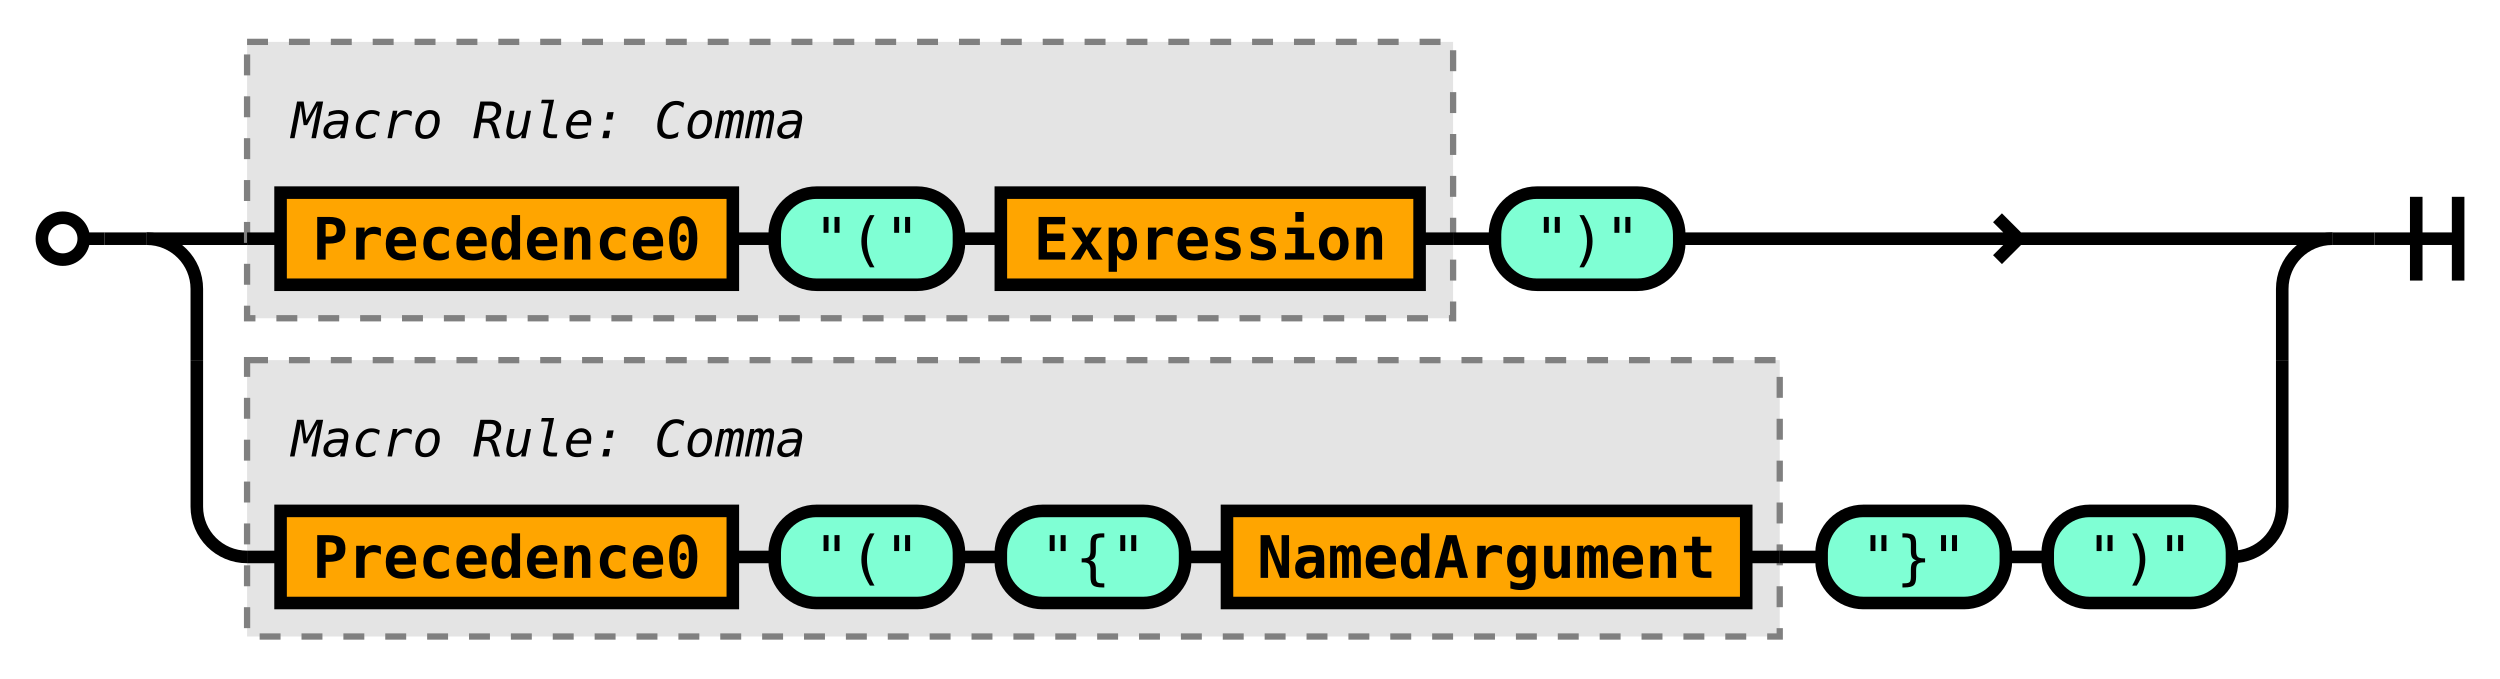
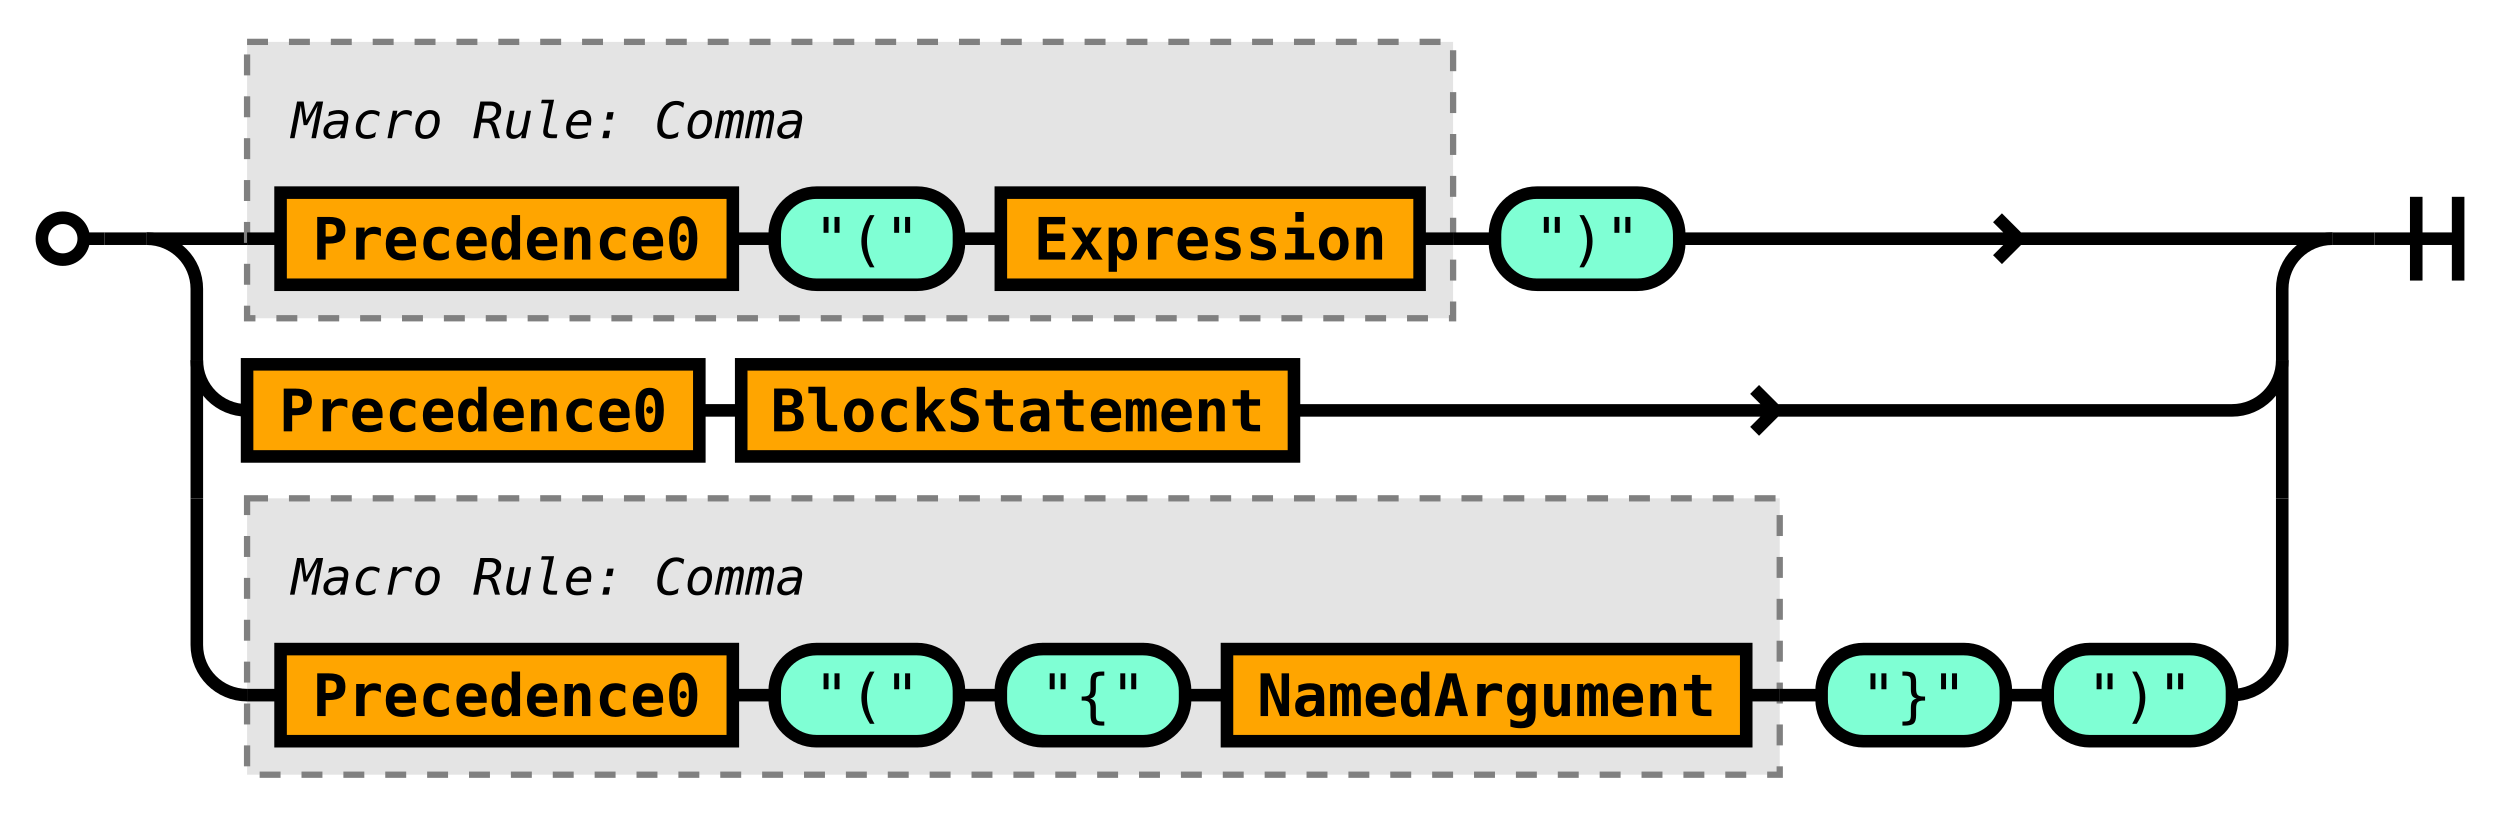
- <svg xmlns="http://www.w3.org/2000/svg" class="railroad" viewBox="0 0 597 162">
+ <svg xmlns="http://www.w3.org/2000/svg" class="railroad" viewBox="0 0 597 195">
  <style type="text/css">

svg.railroad {
  background-color: rgba(238, 238, 238, .91);
  background-size: 15px 15px;
  background-image: linear-gradient(to right, rgba(25, 25, 225, .65) 1px, transparent 1px),
                    linear-gradient(to bottom, rgba(25, 25, 225, .65) 1px, transparent 1px);
}

svg.railroad path {
  stroke-width: 3px;
  stroke: black;
  fill: transparent;
}

svg.railroad .debug {
  stroke-width: 1px;
  stroke: red;
}

svg.railroad text {
  font: 14px monospace;
  text-anchor: middle;
}

svg.railroad .nonterminal text {
  font-weight: bold;
}

svg.railroad text.comment {
  font: italic 12px monospace;
}

svg.railroad rect {
  stroke-width: 3px;
  stroke: black;
  fill:rgba(0, 0, 90, 0%);
}

svg.railroad .terminal rect {
  fill: aquamarine;  
}

svg.railroad .nonterminal rect {
  fill: orange;  
}

svg.railroad g.labeledbox &gt; rect {
  border-radius: 25px;
  border: 2px solid #73AD21;
  stroke-width: 1.5px;
  stroke: grey;
  stroke-dasharray: 5px;
  fill:rgba(150, 150, 150, 25%);
}

</style>
  <g class="sequence">
    <path d=" M 10 57 a 5 5 0 0 1 5 -5 a 5 5 0 0 1 5 5 a 5 5 0 0 1 -5 5 a 5 5 0 0 1 -5 -5 m 10 0 h 5" />
    <g class="choice">
      <path d=" M 35 57 h 24 m 342 0 h 156 m -75 0 l -5 -5 m 0 10 l 5 -5 m 75 0" />
      <g class="sequence">
        <g class="labeledbox">
          <rect height="66" width="288" x="59" y="10" />
          <path d=" M 59 57 h 8 m 272 0 h 8" />
          <text class="comment" x="131" y="33">
Macro Rule: Comma</text>
          <g class="sequence">
            <g class="sequence">
              <g class="nonterminal">
                <rect height="22" width="108" x="67" y="46" />
                <text x="121" y="62">
Precedence0</text>
              </g>
              <g class="terminal">
                <rect height="22" rx="10" ry="10" width="44" x="185" y="46" />
                <text x="207" y="62">
"("</text>
              </g>
              <g class="nonterminal">
                <rect height="22" width="100" x="239" y="46" />
                <text x="289" y="62">
Expression</text>
              </g>
              <path d=" M 175 57 h 10" />
              <path d=" M 229 57 h 10" />
            </g>
          </g>
        </g>
        <g class="terminal">
          <rect height="22" rx="10" ry="10" width="44" x="357" y="46" />
          <text x="379" y="62">
")"</text>
        </g>
        <path d=" M 347 57 h 10" />
      </g>
      <path d=" M 35 57 a 12 12 0 0 1 12 12 v 17 m 498 0 v -17 a 12 12 0 0 1 12 -12" />
-       <path d=" M 47 86 v 35 a 12 12 0 0 0 12 12 m 474 0 h 0 a 12 12 0 0 0 12 -12 v -35" />
+       <path d=" M 47 86 v 33 m 498 0 v -33" />
+       <path d=" M 47 86 v 0 a 12 12 0 0 0 12 12 m 250 0 h 224 m -109 0 l -5 -5 m 0 10 l 5 -5 m 109 0 a 12 12 0 0 0 12 -12 v 0" />
+       <g class="sequence">
+         <g class="nonterminal">
+           <rect height="22" width="108" x="59" y="87" />
+           <text x="113" y="103">
+ Precedence0</text>
+         </g>
+         <g class="nonterminal">
+           <rect height="22" width="132" x="177" y="87" />
+           <text x="243" y="103">
+ BlockStatement</text>
+         </g>
+         <path d=" M 167 98 h 10" />
+       </g>
+       <path d=" M 47 119 v 35 a 12 12 0 0 0 12 12 m 474 0 h 0 a 12 12 0 0 0 12 -12 v -35" />
      <g class="sequence">
        <g class="labeledbox">
-           <rect height="66" width="366" x="59" y="86" />
-           <path d=" M 59 133 h 8 m 350 0 h 8" />
-           <text class="comment" x="131" y="109">
+           <rect height="66" width="366" x="59" y="119" />
+           <path d=" M 59 166 h 8 m 350 0 h 8" />
+           <text class="comment" x="131" y="142">
Macro Rule: Comma</text>
          <g class="sequence">
            <g class="sequence">
              <g class="nonterminal">
-                 <rect height="22" width="108" x="67" y="122" />
-                 <text x="121" y="138">
+                 <rect height="22" width="108" x="67" y="155" />
+                 <text x="121" y="171">
Precedence0</text>
              </g>
              <g class="terminal">
-                 <rect height="22" rx="10" ry="10" width="44" x="185" y="122" />
-                 <text x="207" y="138">
+                 <rect height="22" rx="10" ry="10" width="44" x="185" y="155" />
+                 <text x="207" y="171">
"("</text>
              </g>
              <g class="terminal">
-                 <rect height="22" rx="10" ry="10" width="44" x="239" y="122" />
-                 <text x="261" y="138">
+                 <rect height="22" rx="10" ry="10" width="44" x="239" y="155" />
+                 <text x="261" y="171">
"{"</text>
              </g>
              <g class="nonterminal">
-                 <rect height="22" width="124" x="293" y="122" />
-                 <text x="355" y="138">
+                 <rect height="22" width="124" x="293" y="155" />
+                 <text x="355" y="171">
NamedArgument</text>
              </g>
-               <path d=" M 175 133 h 10" />
-               <path d=" M 229 133 h 10" />
-               <path d=" M 283 133 h 10" />
+               <path d=" M 175 166 h 10" />
+               <path d=" M 229 166 h 10" />
+               <path d=" M 283 166 h 10" />
            </g>
          </g>
        </g>
        <g class="terminal">
-           <rect height="22" rx="10" ry="10" width="44" x="435" y="122" />
-           <text x="457" y="138">
+           <rect height="22" rx="10" ry="10" width="44" x="435" y="155" />
+           <text x="457" y="171">
"}"</text>
        </g>
        <g class="terminal">
-           <rect height="22" rx="10" ry="10" width="44" x="489" y="122" />
-           <text x="511" y="138">
+           <rect height="22" rx="10" ry="10" width="44" x="489" y="155" />
+           <text x="511" y="171">
")"</text>
        </g>
-         <path d=" M 425 133 h 10" />
-         <path d=" M 479 133 h 10" />
+         <path d=" M 425 166 h 10" />
+         <path d=" M 479 166 h 10" />
      </g>
    </g>
    <path d=" M 567 57 h 20 m -10 -10 v 20 m 10 -20 v 20" />
    <path d=" M 25 57 h 10" />
    <path d=" M 557 57 h 10" />
  </g>
</svg>
